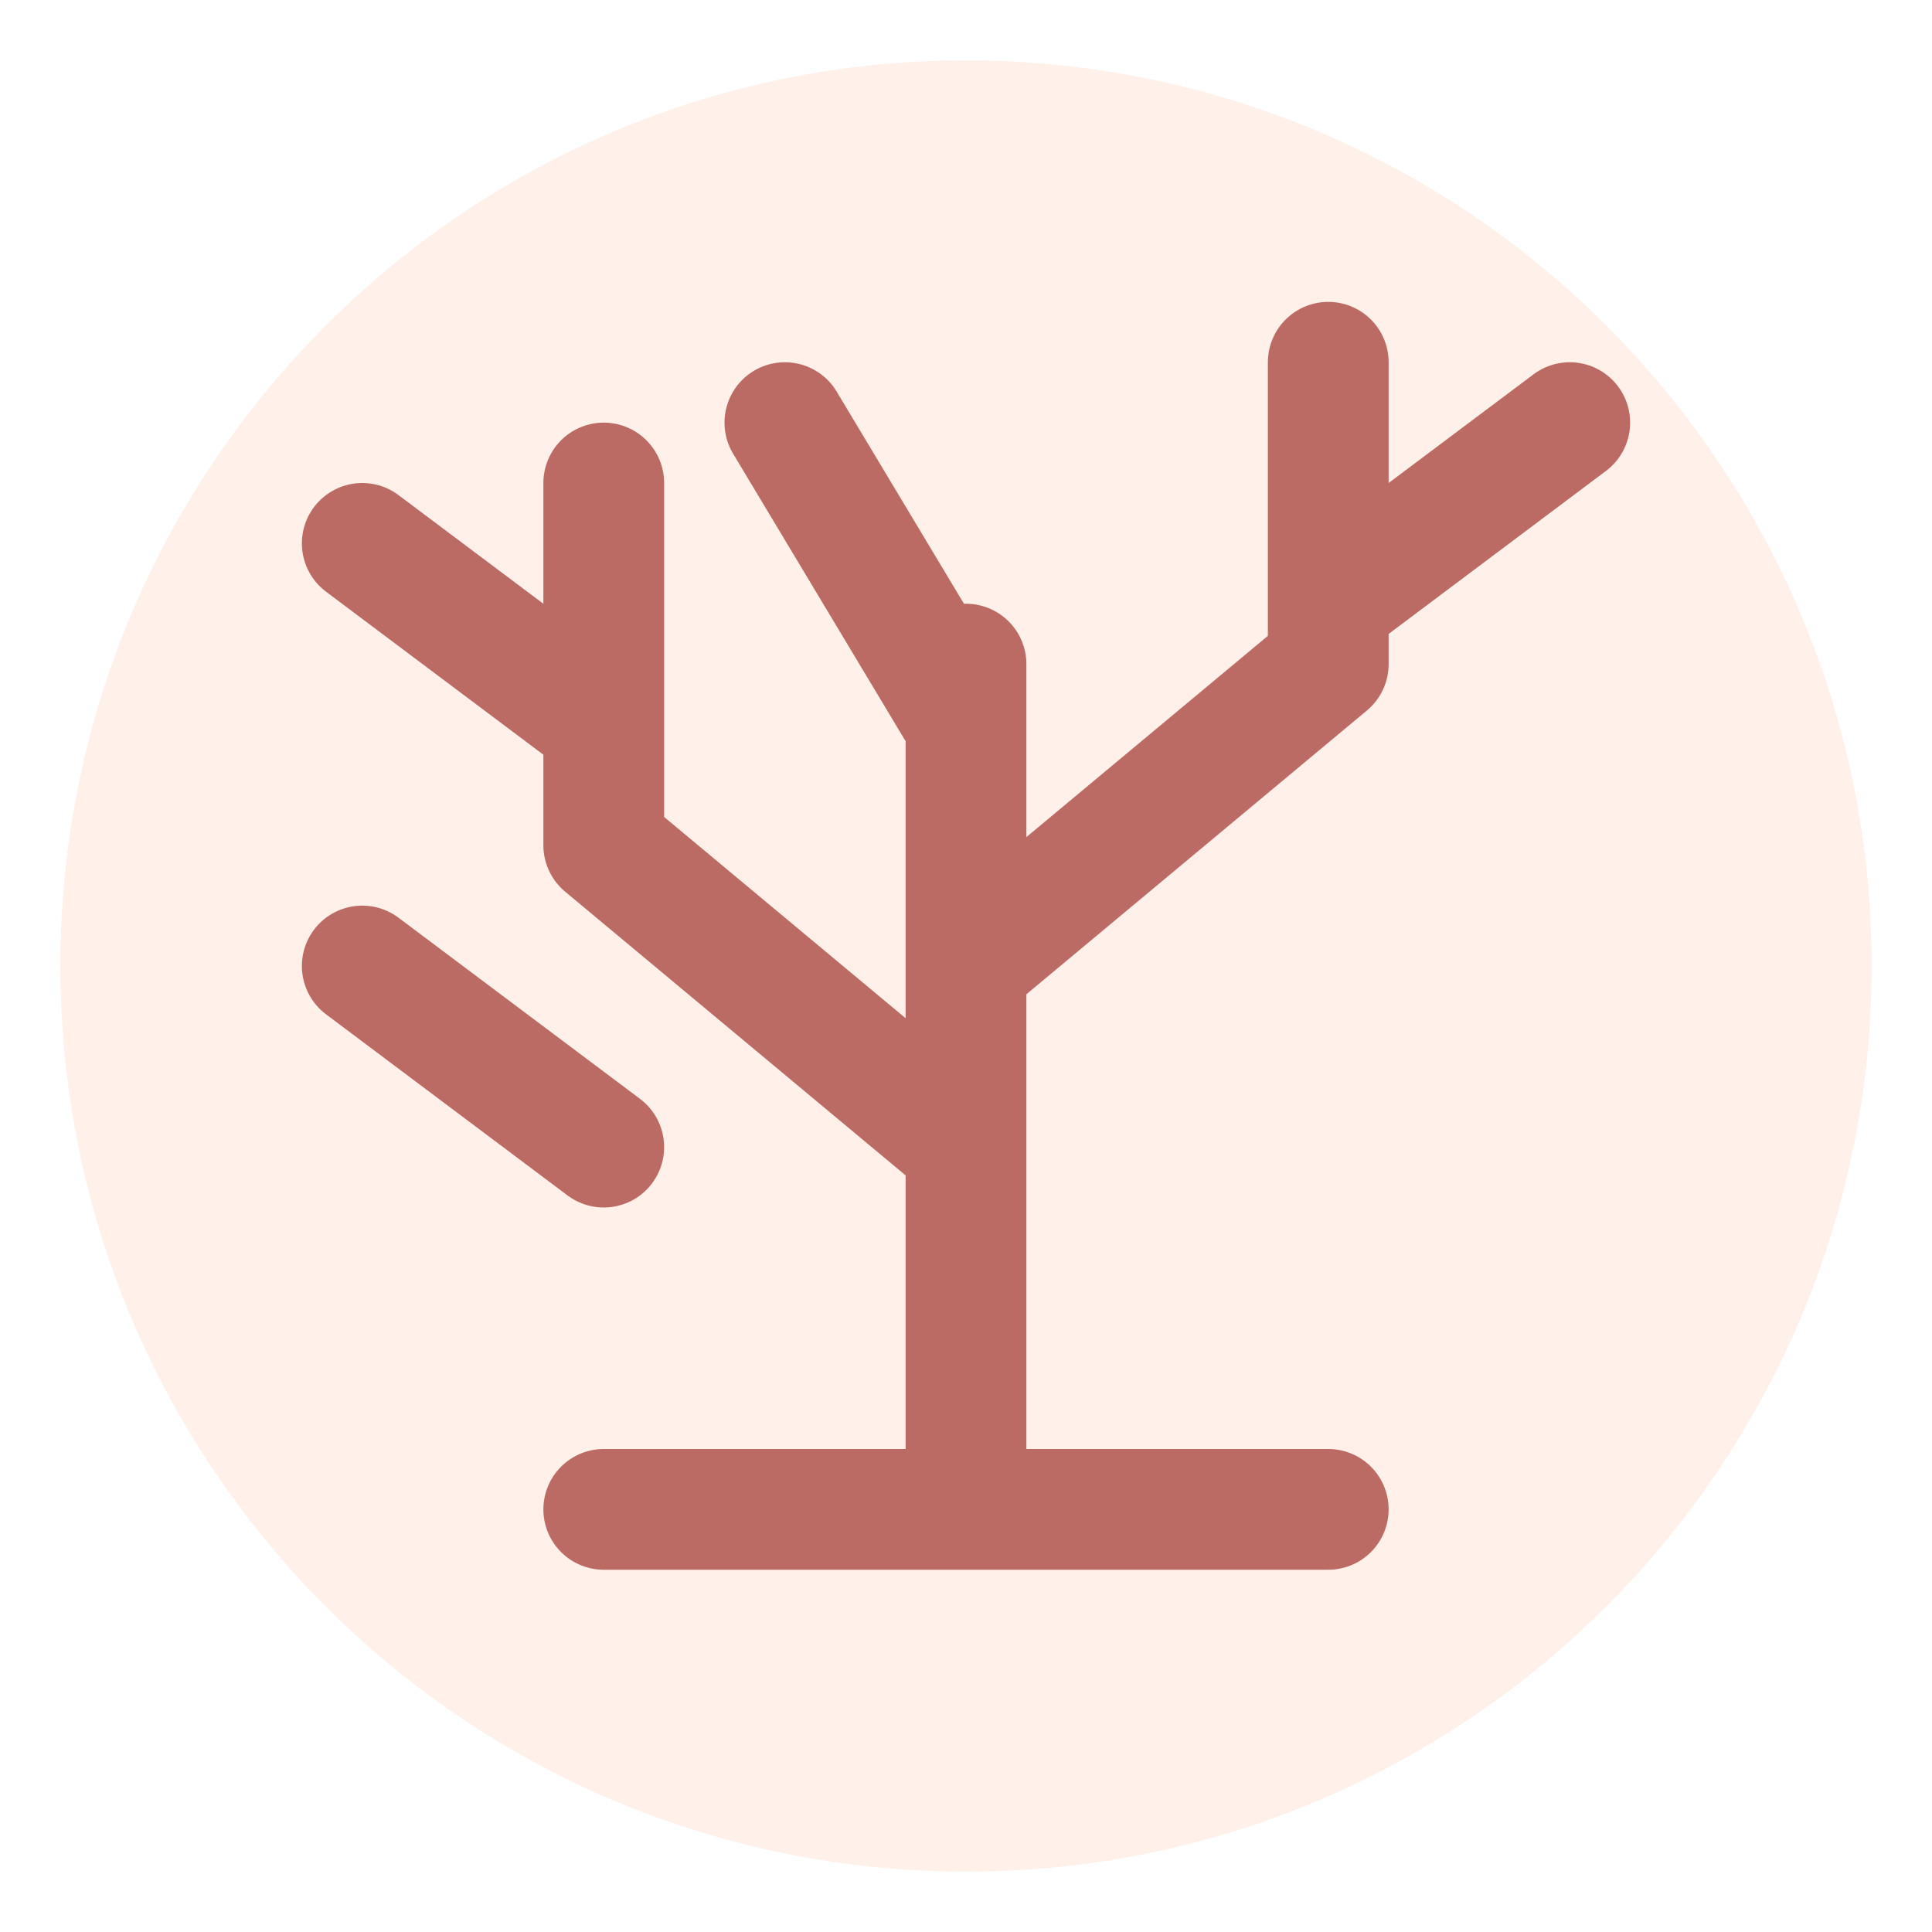
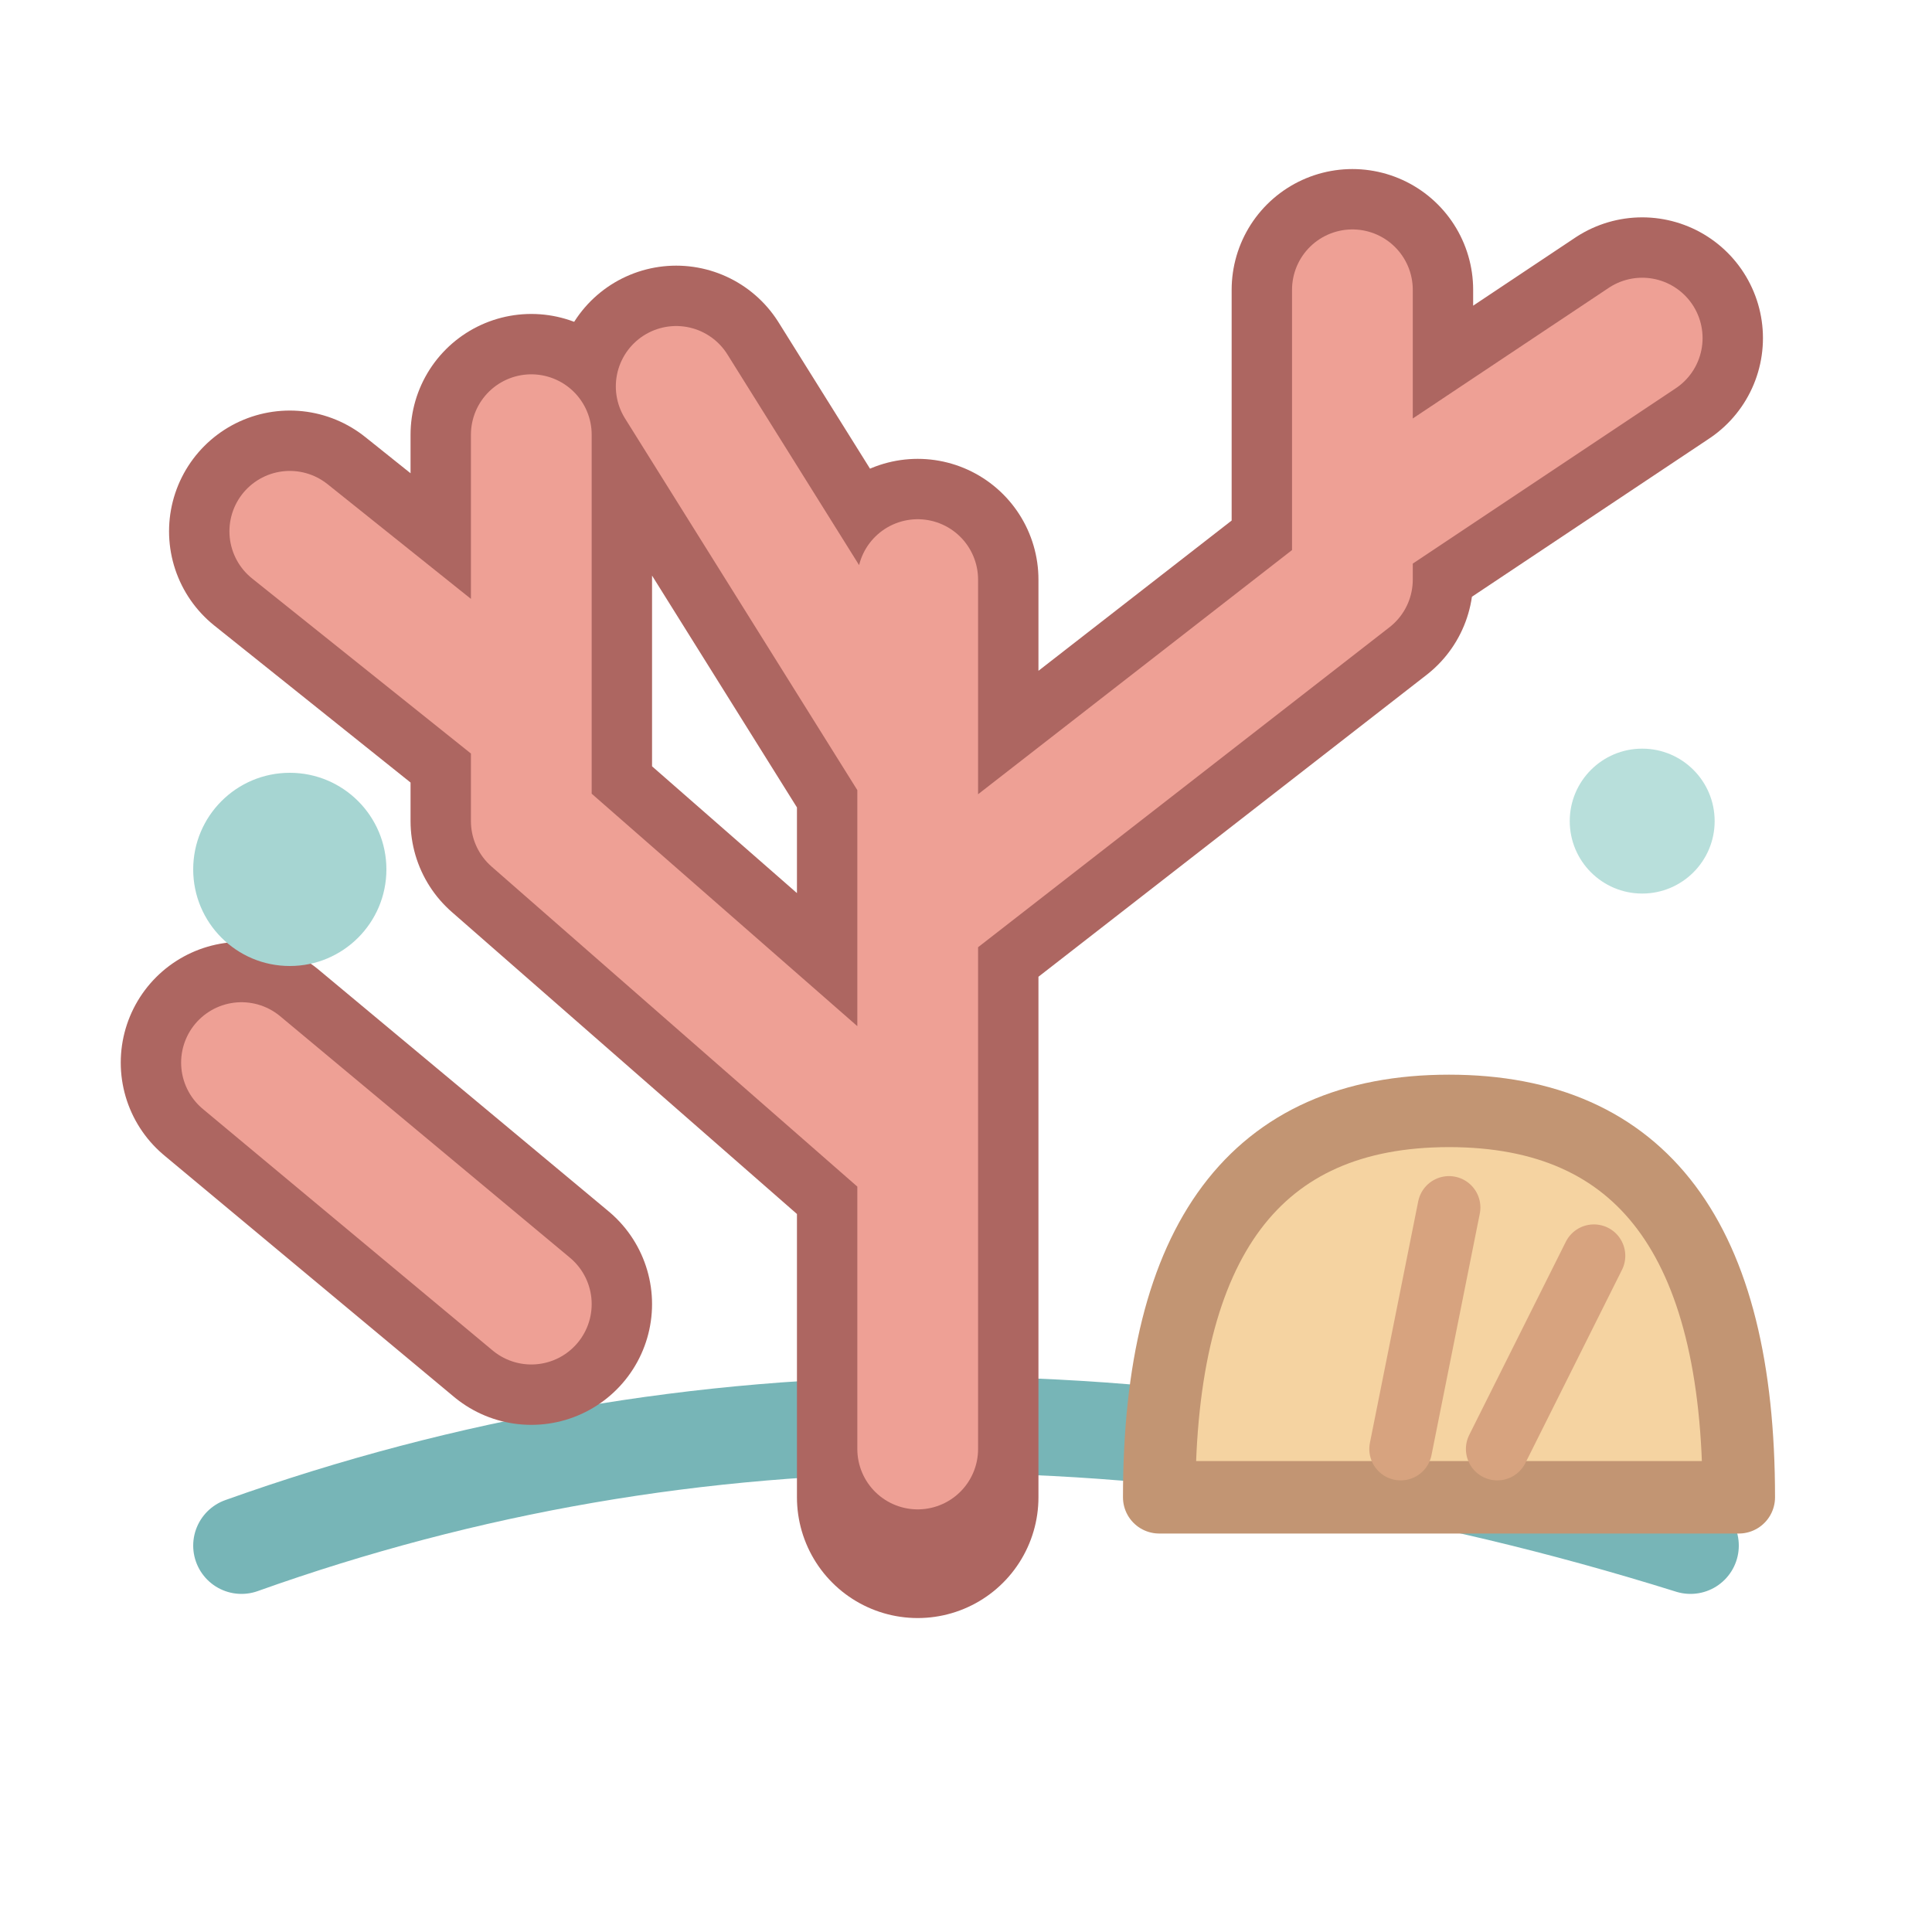
- <svg xmlns="http://www.w3.org/2000/svg" viewBox="0 0 32 32" fill="none">
-   <circle cx="16" cy="16" r="15" fill="#fff0e9" />
-   <g stroke="#bc6b64" stroke-width="2" stroke-linecap="round" stroke-linejoin="round">
-     <path d="M16 25V11m0 8-6-5V8m0 4L6 9m10 7 6-5V6m0 4 4-3M16 12l-3-5m3 18H10m6 0h6M10 19l-4-3" />
-   </g>
+ <svg xmlns="http://www.w3.org/2000/svg" viewBox="0 0 40 40" fill="none" stroke-linecap="round" stroke-linejoin="round">
+   <path d="M5 32q14-5 30 0" stroke="#77b5b7" stroke-width="2" />
+   <path d="M19 31V12m0 12-8-7V9m0 6-5-4m13 8 9-7V6m0 5 6-4m-15 9-5-8m-3 19-6-5" stroke="#ad6661" stroke-width="5" />
+   <path d="M19 30V12m0 12-8-7V9m0 6-5-4m13 8 9-7V6m0 5 6-4m-15 9-5-8m-3 19-6-5" stroke="#eea095" stroke-width="2.5" />
+   <path d="M24 31q0-8 6-8t6 8Z" fill="#f5d3a1" stroke="#c29573" stroke-width="1.5" />
+   <path d="m30 25-1 5m4-4-2 4" stroke="#d7a37f" stroke-width="1.3" />
+   <circle cx="6" cy="18" r="2" fill="#a6d5d2" />
+   <circle cx="34" cy="17" r="1.5" fill="#b8dfdb" />
</svg>
